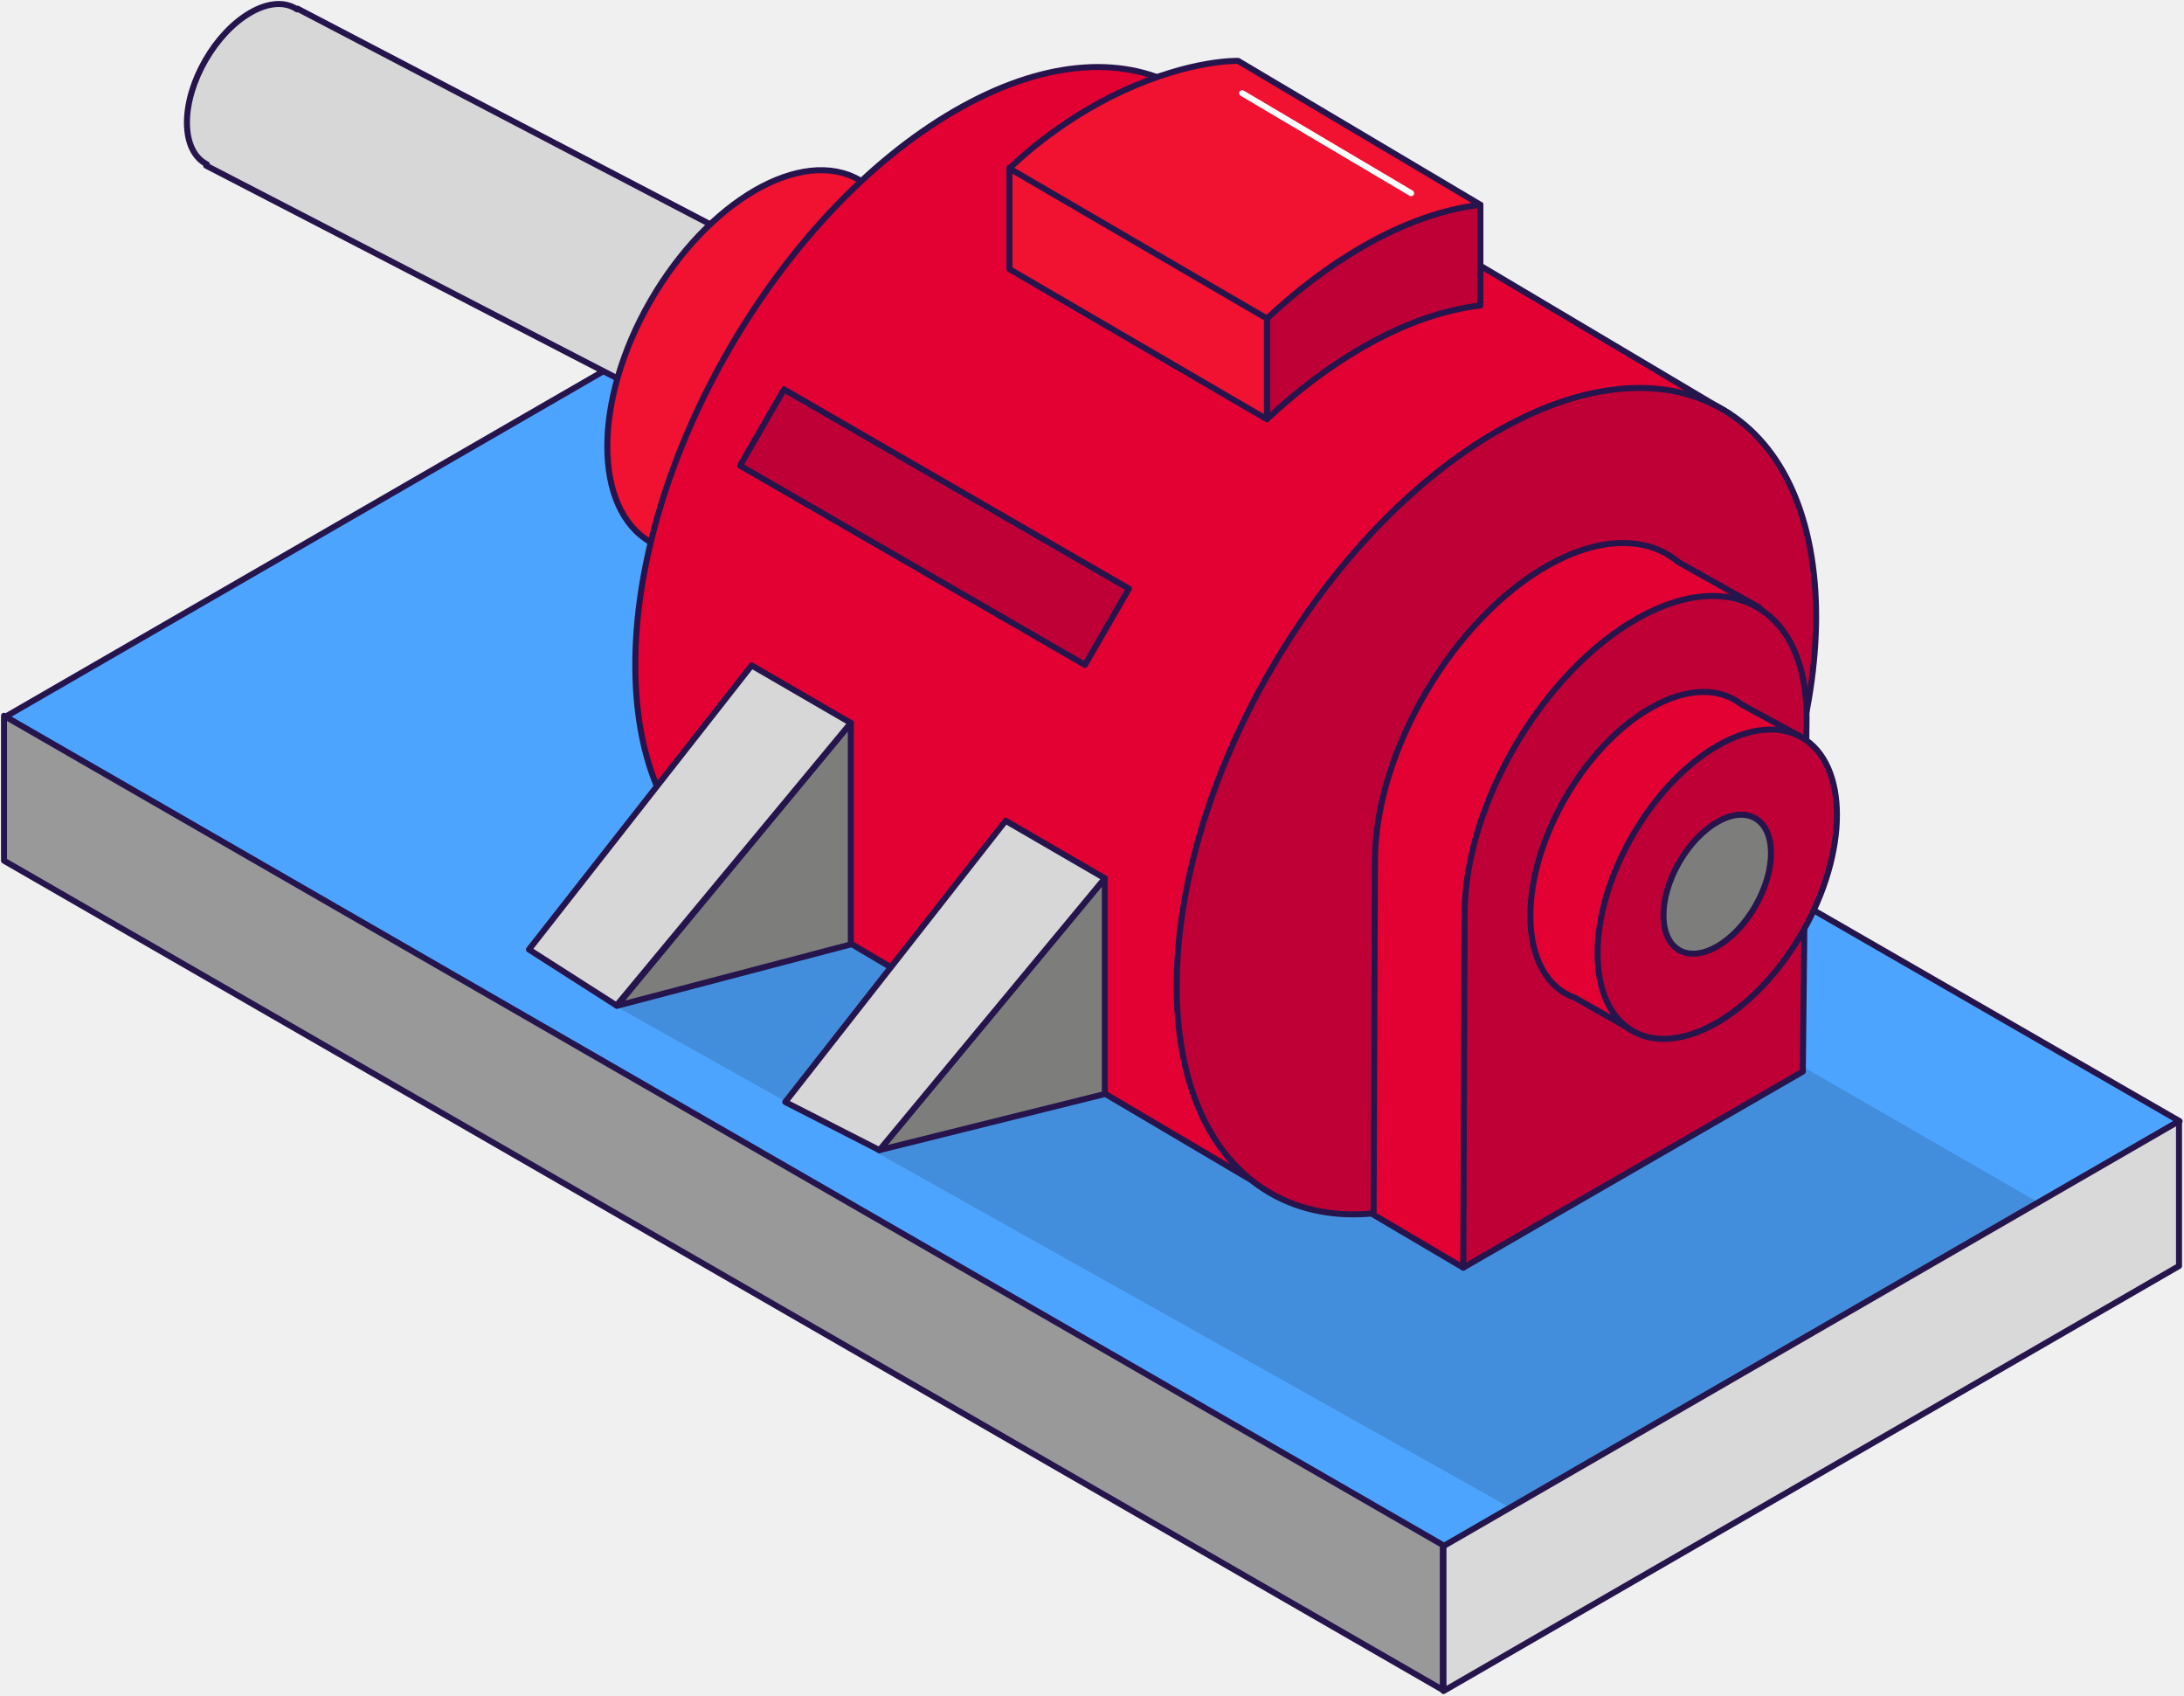
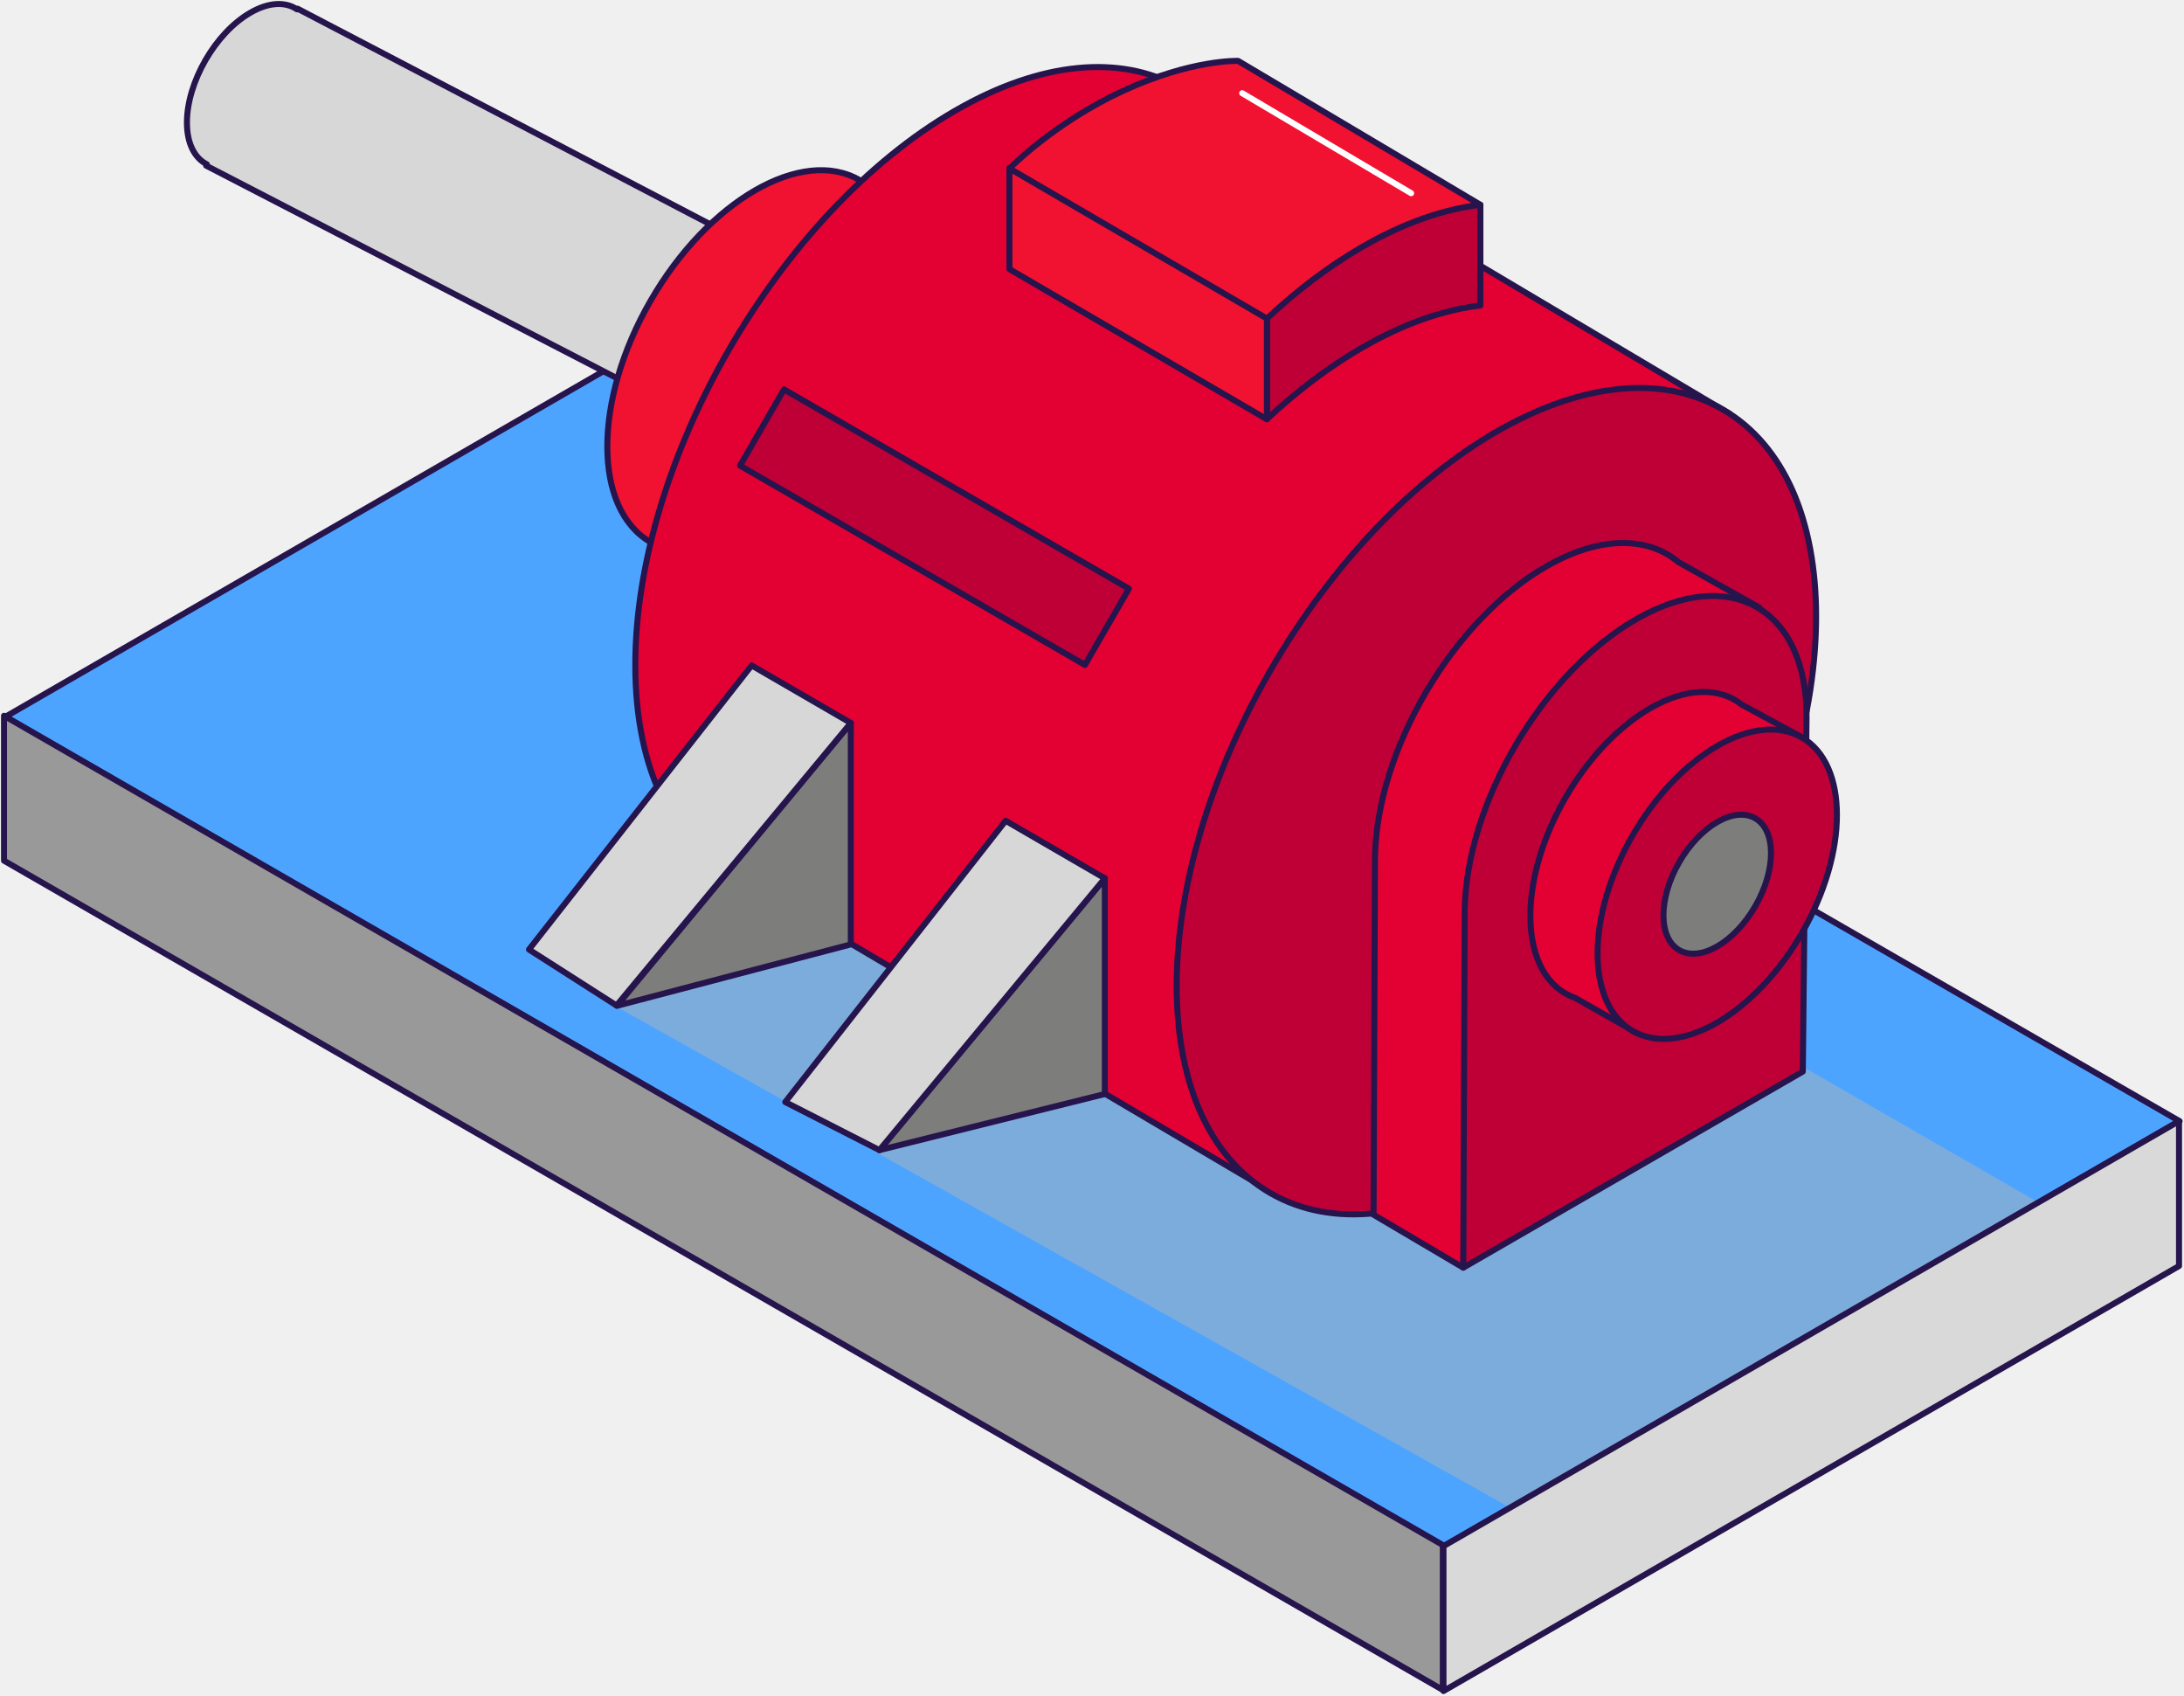
- <svg xmlns="http://www.w3.org/2000/svg" width="545" height="423" viewBox="0 0 545 423" fill="none">
-   <path d="M360.334 385.767L1.31 178.849L184.858 72.808L543.903 279.726L360.334 385.767Z" fill="#4DA4FF" stroke="#26144D" stroke-width="1.5" stroke-linecap="round" stroke-linejoin="round" />
-   <g style="mix-blend-mode:multiply" opacity="0.46">
-     <path d="M509.451 300.448L376.451 375.948L153.451 250.948L334.951 199.948L509.451 300.448Z" fill="#B2B4B3" />
-   </g>
-   <path d="M360.045 421.63L1 214.733V178.58L360.045 385.477V421.63Z" fill="#999999" stroke="#26144D" stroke-width="1.5" stroke-linecap="round" stroke-linejoin="round" />
-   <path d="M543.758 315.858L360.21 421.899V385.746L543.758 279.705V315.858Z" fill="#D9D9D9" stroke="#26144D" stroke-width="1.5" stroke-linecap="round" stroke-linejoin="round" />
-   <path d="M200.301 68.015L178.787 107.204L51.438 41.324L51.624 40.993C48.569 39.444 46.648 35.828 46.648 30.581C46.648 20.5 53.73 8.208 62.484 3.167C67.089 0.502 71.239 0.378 74.129 2.341L74.232 2.155L200.301 68.015Z" fill="#D7D7D7" stroke="#26144D" stroke-width="1.5" stroke-linecap="round" stroke-linejoin="round" />
-   <path d="M214.484 105.151C228.88 80.201 228.878 53.233 214.48 44.916C200.082 36.598 176.74 50.081 162.344 75.03C147.948 99.98 147.95 126.948 162.348 135.265C176.746 143.583 200.088 130.1 214.484 105.151Z" fill="#F11131" stroke="#26144D" stroke-width="1.5" stroke-linecap="round" stroke-linejoin="round" />
-   <path d="M158.533 165.916C158.533 192.565 168.319 210.931 183.969 218.699L318.152 297.904L431.729 103.32L294.057 21.532L293.995 21.635C279.625 13.743 259.99 15.107 238.332 27.626C194.251 53.098 158.533 115.012 158.533 165.916Z" fill="#E30133" stroke="#26144D" stroke-width="1.5" stroke-linecap="round" stroke-linejoin="round" />
-   <path d="M429.826 232.471C460.985 178.472 460.986 120.106 429.83 102.108C398.674 84.109 348.159 113.294 317 167.293C285.842 221.292 285.84 279.658 316.996 297.657C348.152 315.655 398.668 286.471 429.826 232.471Z" fill="#BE0037" stroke="#26144D" stroke-width="1.5" stroke-linecap="round" stroke-linejoin="round" />
-   <path d="M439.059 151.599L428.322 177.361L379.472 294.496L365.144 316.27L342.763 303.069L343.114 214.236C343.382 187.174 362.666 154.429 386.224 141.105C392.975 137.303 399.334 135.485 404.971 135.485C410.608 135.485 415.088 137.138 418.866 140.258L439.059 151.599Z" fill="#E30133" stroke="#26144D" stroke-width="1.5" stroke-linecap="round" stroke-linejoin="round" />
-   <path d="M379.472 294.496L428.322 177.361" stroke="#26144D" stroke-width="1.5" stroke-linecap="round" stroke-linejoin="round" />
-   <path d="M449.877 267.35L365.144 316.27L365.495 227.438C365.742 200.375 385.047 167.631 408.605 154.306C432.163 140.981 451.054 152.137 450.806 179.2L449.877 267.35Z" fill="#BE0037" stroke="#26144D" stroke-width="1.5" stroke-linecap="round" stroke-linejoin="round" />
-   <path d="M449.176 183.682L441.474 197.689L417.111 242.105L408.522 257.723L393.017 248.943C386.224 246.547 381.888 239.358 381.888 228.491C381.888 209.423 395.267 186.244 411.764 176.72C420.952 171.411 429.169 171.452 434.64 175.811H434.661L449.176 183.682Z" fill="#E30133" stroke="#26144D" stroke-width="1.5" stroke-linecap="round" stroke-linejoin="round" />
-   <path d="M449.639 232.804C461.304 212.587 461.306 190.737 449.644 184C437.981 177.262 419.07 188.189 407.405 208.406C395.74 228.622 395.738 250.472 407.401 257.21C419.063 263.947 437.974 253.02 449.639 232.804Z" fill="#BE0037" stroke="#26144D" stroke-width="1.5" stroke-linecap="round" stroke-linejoin="round" />
-   <path d="M316.149 46.922V104.58C323.665 97.556 331.614 91.524 339.872 86.752C350.299 80.72 360.271 77.29 369.418 76.216V51.095L316.149 46.922Z" fill="#BE0037" stroke="#26144D" stroke-width="1.5" stroke-linecap="round" stroke-linejoin="round" />
-   <path d="M251.897 41.901V67.146L316.129 104.601L316.149 104.58V46.921L251.897 41.901Z" fill="#F11131" stroke="#26144D" stroke-width="1.5" stroke-linecap="round" stroke-linejoin="round" />
-   <path d="M369.418 51.095C360.271 52.169 350.299 55.598 339.872 61.631C331.614 66.403 323.644 72.456 316.149 79.48L251.897 42.026C251.897 42.026 263.149 30.539 280.286 22.648C297.423 14.756 308.964 15.19 308.964 15.19L369.397 51.074L369.418 51.095Z" fill="#F11131" stroke="#26144D" stroke-width="1.5" stroke-linecap="round" stroke-linejoin="round" />
-   <path d="M153.951 250.948L212.317 235.618V180.377L153.951 250.948Z" fill="#7D7D7B" stroke="#26144D" stroke-width="1.5" stroke-linecap="round" stroke-linejoin="round" />
-   <path d="M219.451 286.948L275.702 272.948V219.133L219.451 286.948Z" fill="#7D7D7B" stroke="#26144D" stroke-width="1.5" stroke-linecap="round" stroke-linejoin="round" />
-   <path d="M212.317 180.377L187.562 166.02L132.002 236.9L153.846 250.865L212.317 180.377Z" fill="#D7D7D7" stroke="#26144D" stroke-width="1.5" stroke-linecap="round" stroke-linejoin="round" />
-   <path d="M275.702 219.133L250.947 204.775L195.951 274.948L219.451 286.948L275.702 219.133Z" fill="#D7D7D7" stroke="#26144D" stroke-width="1.5" stroke-linecap="round" stroke-linejoin="round" />
-   <path d="M184.663 116.164L270.739 165.89L281.713 146.872L195.636 97.146L184.663 116.164Z" fill="#BE0037" stroke="#26144D" stroke-width="1.5" stroke-linecap="round" stroke-linejoin="round" />
-   <path d="M438.016 226.089C443.256 217.009 443.253 207.192 438.009 204.163C432.765 201.134 424.267 206.039 419.027 215.12C413.788 224.2 413.791 234.017 419.035 237.046C424.278 240.076 432.777 235.17 438.016 226.089Z" fill="#7D7D7B" stroke="#26144D" stroke-width="1.5" stroke-linecap="round" stroke-linejoin="round" />
-   <path d="M352.137 48.203L309.976 23.247" stroke="white" stroke-width="1.5" stroke-linecap="round" stroke-linejoin="round" />
+ <svg xmlns="http://www.w3.org/2000/svg" width="545" height="423" fill="none">
+   <path d="M360.334 385.767L1.31 178.849 184.858 72.808l359.045 206.918-183.569 106.041z" fill="#4DA4FF" stroke="#26144D" stroke-width="1.5" stroke-linecap="round" stroke-linejoin="round" />
+   <path d="M509.451 300.448l-133 75.5-223-125 181.5-51 174.5 100.5z" fill="#B2B4B3" opacity=".46" />
+   <path d="M360.045 421.63L1 214.733V178.58l359.045 206.897v36.153z" fill="#999" stroke="#26144D" stroke-width="1.5" stroke-linecap="round" stroke-linejoin="round" />
+   <path d="M543.758 315.858L360.21 421.899v-36.153l183.548-106.041v36.153z" fill="#D9D9D9" stroke="#26144D" stroke-width="1.5" stroke-linecap="round" stroke-linejoin="round" />
+   <path d="M200.301 68.015l-21.514 39.189-127.349-65.88.186-.331c-3.055-1.55-4.976-5.165-4.976-10.412 0-10.081 7.082-22.373 15.836-27.414C67.09.502 71.24.377 74.13 2.34l.103-.186 126.069 65.86z" fill="#D7D7D7" stroke="#26144D" stroke-width="1.5" stroke-linecap="round" stroke-linejoin="round" />
+   <path d="M214.484 105.151c14.396-24.95 14.394-51.918-.004-60.235-14.398-8.318-37.74 5.165-52.136 30.114-14.396 24.95-14.394 51.918.004 60.235 14.398 8.318 37.74-5.165 52.136-30.114z" fill="#F11131" stroke="#26144D" stroke-width="1.5" stroke-linecap="round" stroke-linejoin="round" />
+   <path d="M158.533 165.916c0 26.649 9.786 45.015 25.436 52.783l134.183 79.205L431.729 103.32 294.057 21.532l-.062.103c-14.37-7.892-34.005-6.528-55.663 5.991-44.081 25.472-79.799 87.386-79.799 138.29z" fill="#E30133" stroke="#26144D" stroke-width="1.5" stroke-linecap="round" stroke-linejoin="round" />
+   <path d="M429.826 232.471c31.159-53.999 31.16-112.365.004-130.363-31.156-17.999-81.671 11.186-112.83 65.185-31.158 53.999-31.16 112.365-.004 130.364 31.156 17.998 81.672-11.186 112.83-65.186z" fill="#BE0037" stroke="#26144D" stroke-width="1.5" stroke-linecap="round" stroke-linejoin="round" />
+   <path d="M439.059 151.599l-10.737 25.762-48.85 117.135-14.328 21.774-22.381-13.201.351-88.833c.268-27.062 19.552-59.807 43.11-73.131 6.751-3.802 13.11-5.62 18.747-5.62 5.637 0 10.117 1.653 13.895 4.773l20.193 11.341z" fill="#E30133" stroke="#26144D" stroke-width="1.5" stroke-linecap="round" stroke-linejoin="round" />
+   <path d="M379.472 294.496l48.85-117.135" stroke="#26144D" stroke-width="1.5" stroke-linecap="round" stroke-linejoin="round" />
+   <path d="M449.877 267.35l-84.733 48.92.351-88.832c.247-27.063 19.552-59.807 43.11-73.132 23.558-13.325 42.449-2.169 42.201 24.894l-.929 88.15z" fill="#BE0037" stroke="#26144D" stroke-width="1.5" stroke-linecap="round" stroke-linejoin="round" />
+   <path d="M449.176 183.682l-7.702 14.007-24.363 44.416-8.589 15.618-15.505-8.78c-6.793-2.396-11.129-9.585-11.129-20.452 0-19.068 13.379-42.247 29.876-51.771 9.188-5.309 17.405-5.268 22.876-.909h.021l14.515 7.871z" fill="#E30133" stroke="#26144D" stroke-width="1.5" stroke-linecap="round" stroke-linejoin="round" />
+   <path d="M449.639 232.804c11.665-20.217 11.667-42.067.005-48.804-11.663-6.738-30.574 4.189-42.239 24.406-11.665 20.216-11.667 42.066-.004 48.804 11.662 6.737 30.573-4.19 42.238-24.406zM316.149 46.922v57.658c7.516-7.024 15.465-13.056 23.723-17.828 10.427-6.032 20.399-9.462 29.546-10.536V51.095l-53.269-4.173z" fill="#BE0037" stroke="#26144D" stroke-width="1.5" stroke-linecap="round" stroke-linejoin="round" />
+   <path d="M251.897 41.901v25.245l64.232 37.455.02-.021V46.921l-64.252-5.02z" fill="#F11131" stroke="#26144D" stroke-width="1.5" stroke-linecap="round" stroke-linejoin="round" />
+   <path d="M369.418 51.095c-9.147 1.074-19.119 4.503-29.546 10.536-8.258 4.772-16.228 10.825-23.723 17.849l-64.252-37.455s11.252-11.486 28.389-19.377c17.137-7.892 28.678-7.458 28.678-7.458l60.433 35.884.021.02z" fill="#F11131" stroke="#26144D" stroke-width="1.5" stroke-linecap="round" stroke-linejoin="round" />
+   <path d="M153.951 250.948l58.366-15.33v-55.241l-58.366 70.571zm65.5 36l56.251-14v-53.815l-56.251 67.815z" fill="#7D7D7B" stroke="#26144D" stroke-width="1.5" stroke-linecap="round" stroke-linejoin="round" />
+   <path d="M212.317 180.377l-24.755-14.357-55.56 70.88 21.844 13.965 58.471-70.488zm63.385 38.756l-24.755-14.358-54.996 70.173 23.5 12 56.251-67.815z" fill="#D7D7D7" stroke="#26144D" stroke-width="1.5" stroke-linecap="round" stroke-linejoin="round" />
+   <path d="M184.663 116.164l86.076 49.726 10.974-19.018-86.077-49.726-10.973 19.018z" fill="#BE0037" stroke="#26144D" stroke-width="1.5" stroke-linecap="round" stroke-linejoin="round" />
+   <path d="M438.016 226.089c5.24-9.08 5.237-18.897-.007-21.926s-13.742 1.876-18.982 10.957c-5.239 9.08-5.236 18.897.008 21.926 5.243 3.03 13.742-1.876 18.981-10.957z" fill="#7D7D7B" stroke="#26144D" stroke-width="1.5" stroke-linecap="round" stroke-linejoin="round" />
+   <path d="M352.137 48.203l-42.161-24.956" stroke="#fff" stroke-width="1.5" stroke-linecap="round" stroke-linejoin="round" />
</svg>
